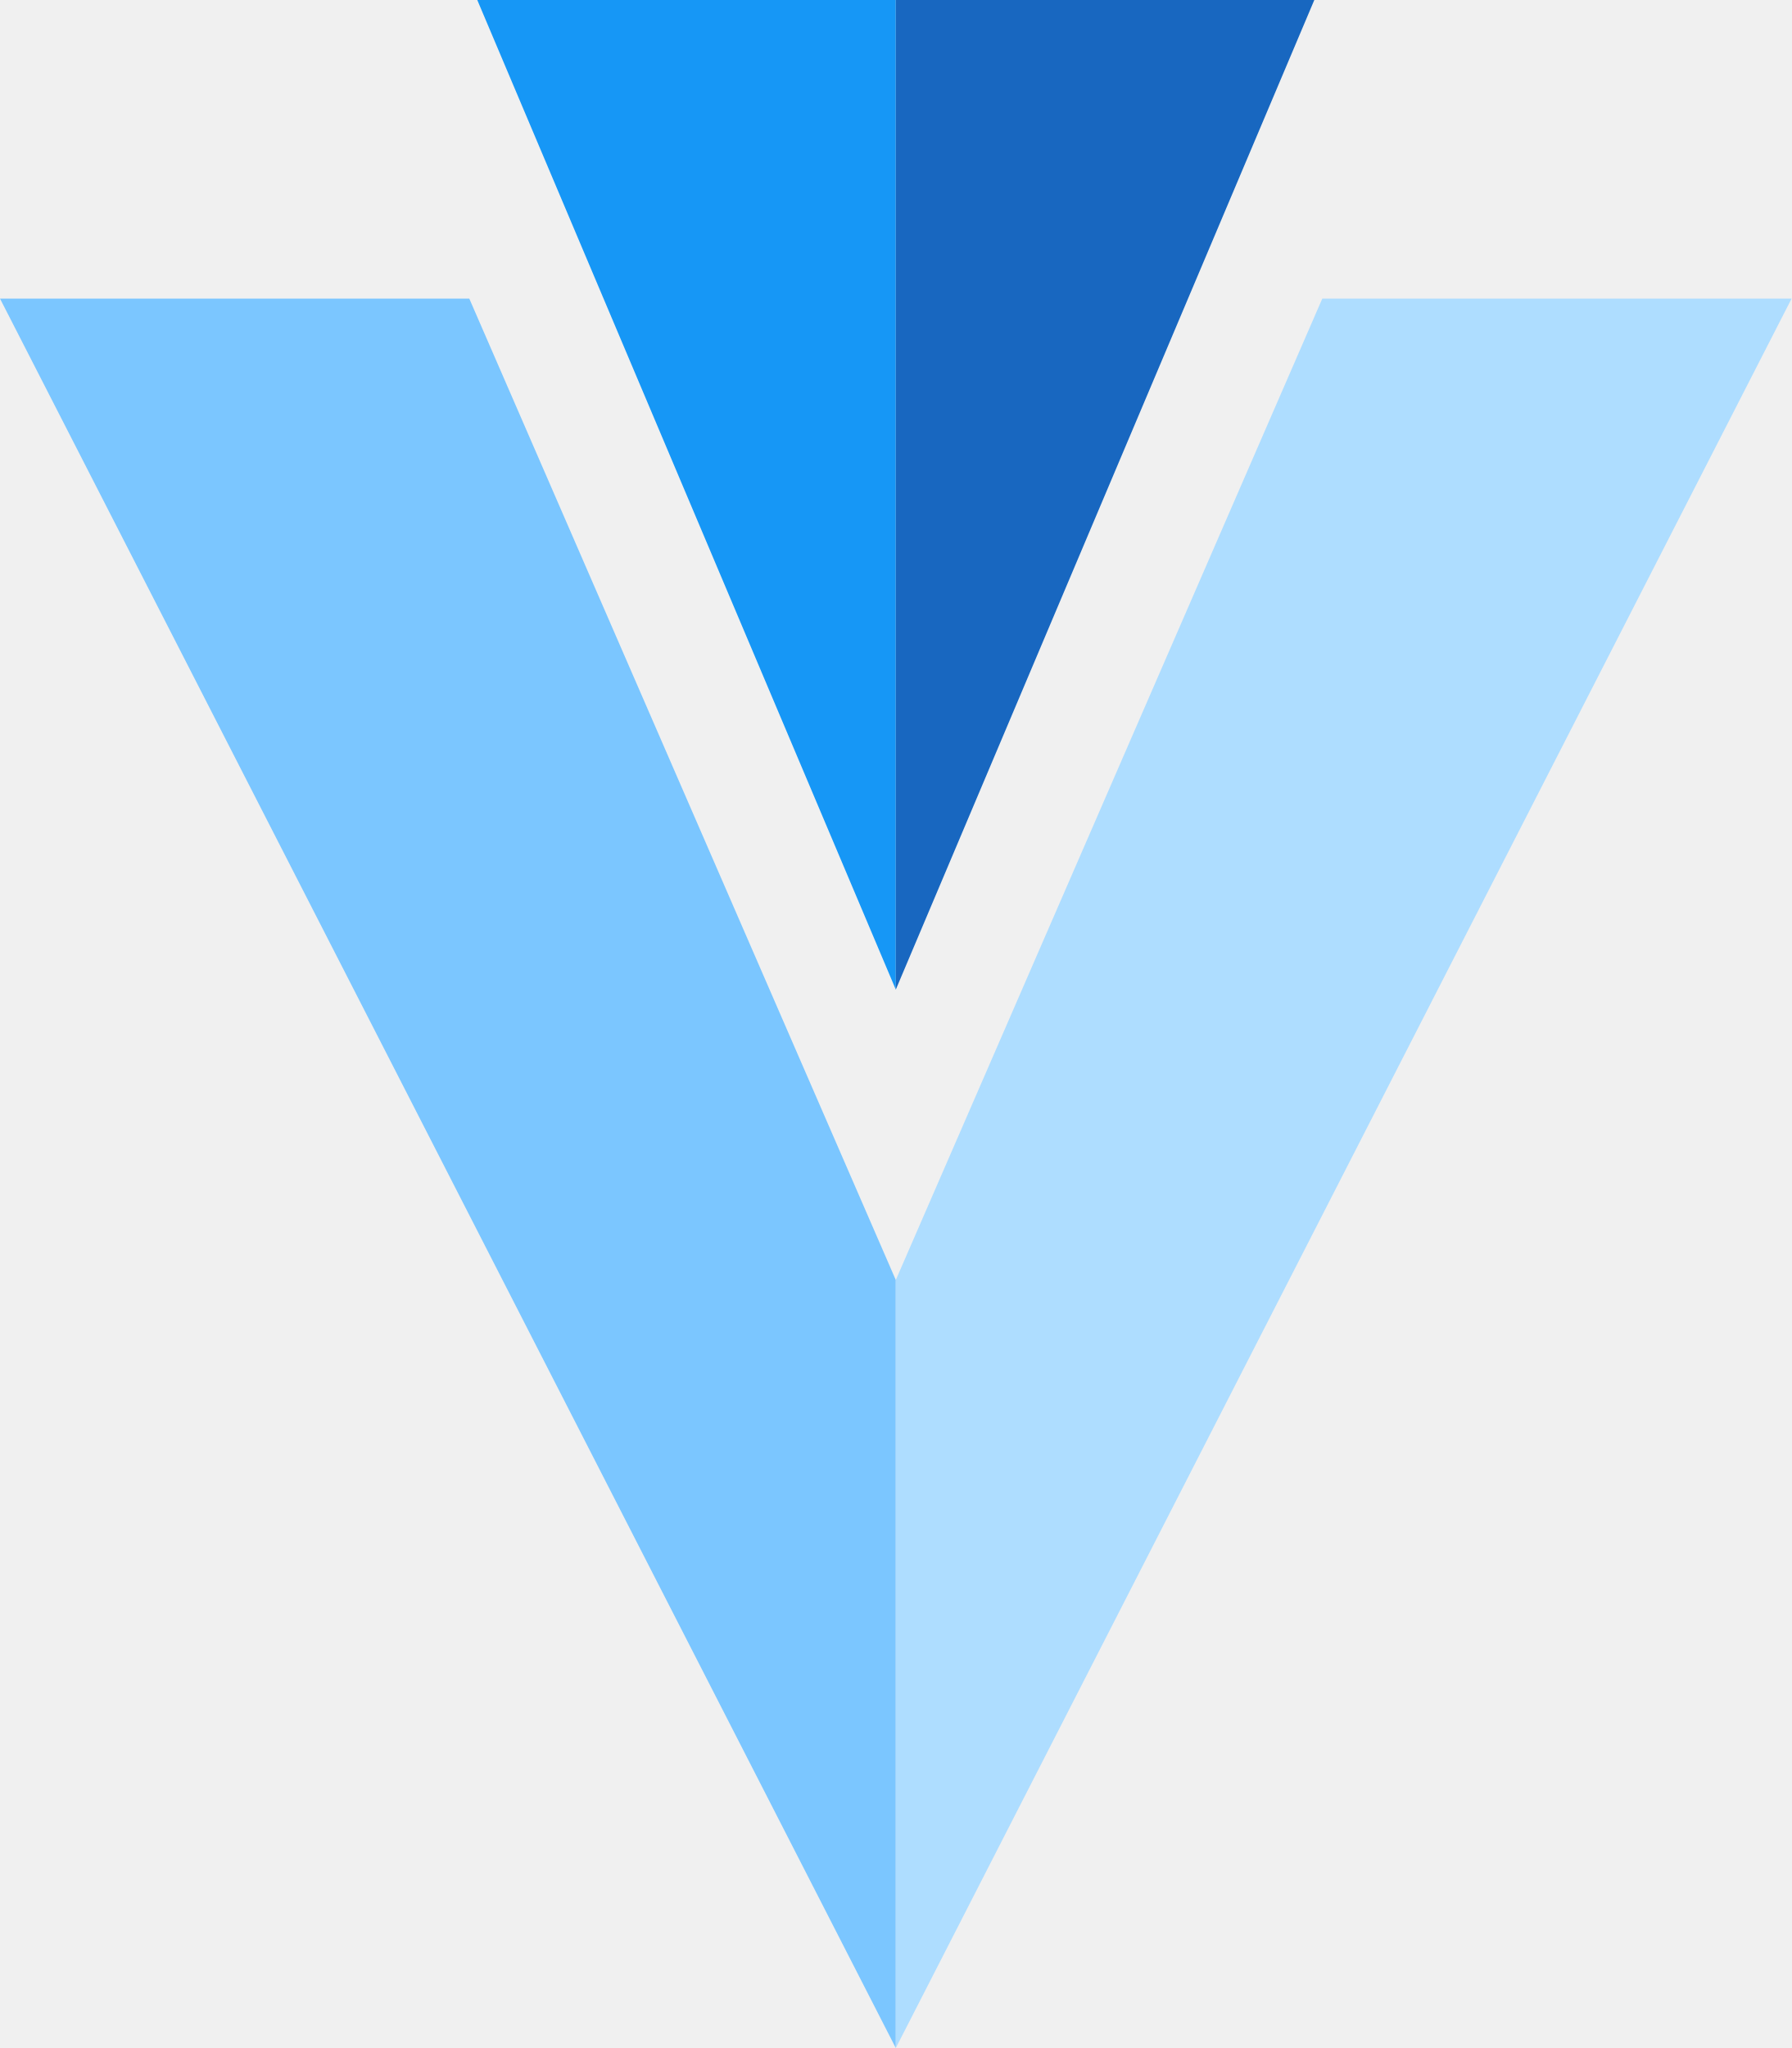
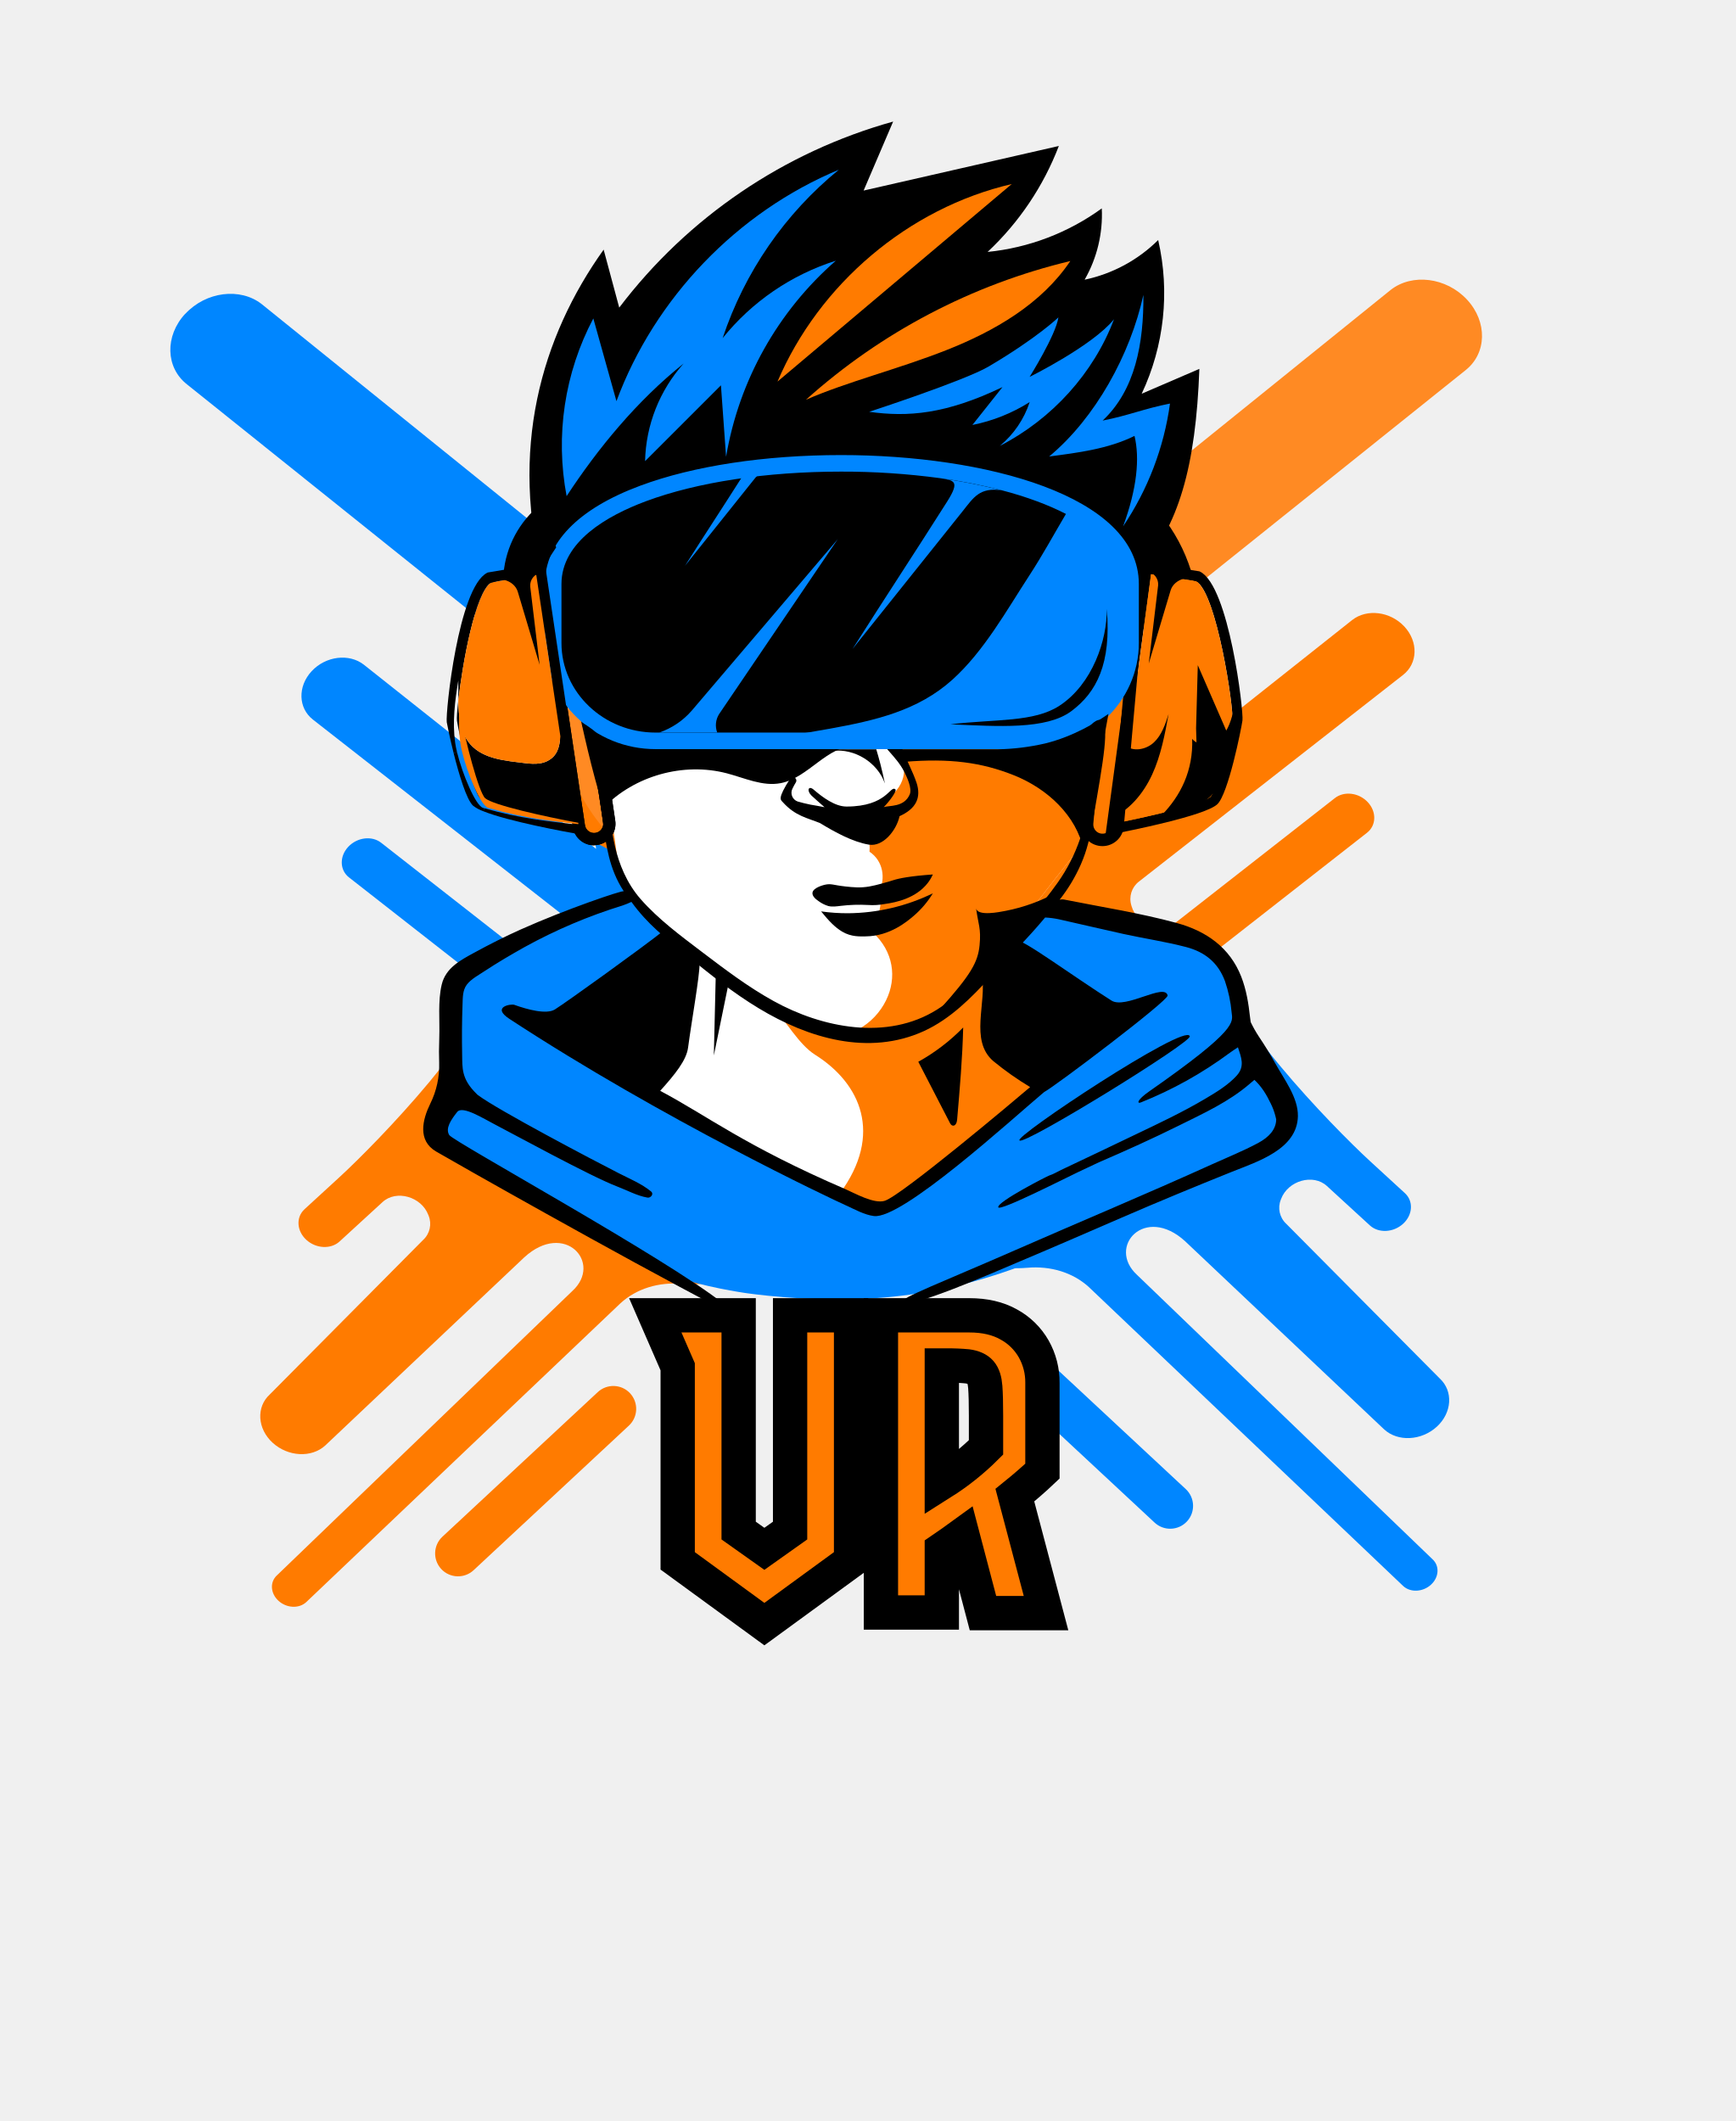
- <svg xmlns="http://www.w3.org/2000/svg" id="Layer_1" data-name="Layer 1" viewBox="0 0 87.5 100">
+ <svg xmlns="http://www.w3.org/2000/svg" id="Livello_1" data-name="Livello 1" viewBox="0 0 1012 1237">
  <defs>
-     <style>.cls-1{fill:#1697f6;}.cls-2{fill:#7bc6ff;}.cls-3{fill:#1867c0;}.cls-4{fill:#aeddff;}</style>
+     <style>
+             .cls-1,.cls-6{fill:#0086ff;}.cls-2,.cls-5{fill:#ff7b00;}.cls-3{fill:#ff8a23;}.cls-4{fill:#fff;}.cls-5,.cls-6{stroke:#000;stroke-miterlimit:10;}.cls-5{stroke-width:20px;}.cls-6{stroke-width:11px;}
+         </style>
  </defs>
-   <polyline class="cls-1" points="43.75 0 23.31 0 43.75 48.32" />
-   <polygon class="cls-2" points="43.75 62.5 43.75 100 0 14.58 22.92 14.58 43.75 62.5" />
-   <polyline class="cls-3" points="43.75 0 64.19 0 43.75 48.32" />
-   <polygon class="cls-4" points="64.58 14.58 87.5 14.58 43.75 100 43.75 62.5 64.58 14.58" />
+   <path class="cls-1" d="M624.74,515c.25,3.46,87.31,42.3,87.36,45.77.44,29.82,67,98.37,88.83,118.41l20.4,18.73c5,4.64,4.57,12.6-1.08,17.79s-14.32,5.62-19.37,1l-25.08-23c-8-7.36-22.69-3.19-26.73,7.56l-.13.36a12.69,12.69,0,0,0,3.13,14.11l89.5,90.19c8,7.35,7.24,20-1.7,28.17s-22.68,8.91-30.68,1.56l-116-109.67c-23.55-21.62-45.95,3.19-28.12,19.56L837.39,911.39c4.21,3.87,3.81,10.5-.9,14.82s-11.94,4.69-16.15.83L637,752.66c-9.2-8.44-22.3-12.53-36.1-11.26l-.18,0c-24.55,2.19-45.41-11.67-61.18-27.23S510.3,680.41,489.9,670c-14.38-72.52,7.16-150.88,62.29-201.42,29.8-27.31,97.61-55.36,110.9-21,17.83,46.09-40.92,31.22-38.35,67.33Z" transform="translate(-2 -2)" />
+   <path class="cls-1" d="M336.08,666.9c-.9-4.32-.79-5-1.33-10.34-3-29.7-18.19-56-41.68-74.35l-87.55-68.5c-5.44-4.25-5.65-12.22-.46-17.8s13.79-6.65,19.22-2.4l92.58,72.43c8.64,6.75,22.9,1.52,26-9.49,0-.12.07-.24.11-.36a12.81,12.81,0,0,0-4.35-13.84L184.47,421.66c-8.61-6.74-8.94-19.36-.74-28.2s21.84-10.53,30.45-3.8L349.62,497.08c-.25-4.66-12-76-7.5-72.43L393,459.77c9.9,7.75,23.31,10.87,37,8.6l.18,0c24.28-4,46.28,8.32,63.34,22.68s32.09,31.54,53.33,40.38c35.9,92.17,8,179.64-44.66,205.33-41.37,20.2-92.58-.41-98.13-2.73C395.61,730.5,345,709.35,336.08,666.9Z" transform="translate(-2 -2)" />
+   <path class="cls-1" d="M110.09,185c12-12.94,31.95-15.47,44.5-5.66L437.73,407.86c6,4.73,14.78,5.74,22.74,2.5l.56-.23c16.6-6.69,21.57-26.8,9-36.65L430.67,342.7c-7.92-6.2-8.2-17.86-.61-26s20.18-9.78,28.11-3.58l32,25.05c36.56,28.6,62.82,32,88.42,33.51,37.93,2.27,65.68,37.55,58.09,74.78l-.15.71a102.69,102.69,0,0,1-16.37,37.67c-3.57,5.13-7.48,9.69-11.23,14.28-54.42-1.52-64.15,34-94.27,65.59-15.34-11.56-72.76-57.12-88-68.75q-21.17-16.14-42.53-32.13c2.34-8.81-1.21-20-14.88-30.73L111.05,226.17c-12.55-9.82-13-28.27-1-41.22Z" transform="translate(-2 -2)" />
+   <path class="cls-2" d="M376.14,524.37c-.25,3.46-87.32,42.3-87.37,45.77-.43,29.83-67,98.38-88.82,118.41l-20.41,18.73c-5,4.64-4.57,12.6,1.08,17.79s14.33,5.62,19.38,1l25.08-23c8-7.37,22.69-3.2,26.72,7.56,0,.11.09.24.14.35a12.68,12.68,0,0,1-3.13,14.11l-89.51,90.2c-8,7.34-7.23,20,1.71,28.16s22.68,8.91,30.68,1.56l116-109.67c23.55-21.62,45.95,3.2,28.11,19.56L163.49,920.78c-4.21,3.87-3.81,10.51.9,14.82s11.93,4.69,16.14.83L363.85,762.06c9.2-8.45,22.3-12.54,36.1-11.27l.19,0c24.54,2.19,45.41-11.67,61.17-27.23S490.57,689.8,511,679.44c14.38-72.53-7.16-150.89-62.3-201.43-29.79-27.31-97.6-55.36-110.9-21-17.82,46.09,40.93,31.22,38.36,67.33Z" transform="translate(-2 -2)" />
+   <path class="cls-2" d="M668.63,640.85q.81-5.15,1.33-10.34c3-29.69,18.19-56,41.68-74.35l87.55-68.49c5.44-4.25,5.65-12.23.46-17.81s-13.78-6.65-19.22-2.39l-92.58,72.42c-8.64,6.76-22.89,1.53-26-9.48,0-.13-.07-.25-.1-.37a12.78,12.78,0,0,1,4.34-13.83l154.14-120.6c8.61-6.73,8.94-19.36.74-28.19s-21.84-10.54-30.45-3.8L655.09,471c.25-4.67,12-76,7.5-72.44l-50.86,35.13c-9.9,7.75-23.31,10.87-37,8.59l-.19,0c-24.28-4-46.28,8.32-63.34,22.67s-32.09,31.55-53.33,40.39C437.31,576.6,452,656.29,502.58,710.69c27.34,29.39,76.19,34.5,109.13,17.46s51.23-51.49,56.92-87.3Z" transform="translate(-2 -2)" />
+   <path class="cls-3" d="M857.49,176.73c-12-12.94-31.94-15.48-44.49-5.66L529.85,399.64c-6,4.73-14.77,5.74-22.74,2.5l-.55-.23c-16.61-6.69-21.58-26.8-9-36.65l39.34-30.78c7.93-6.2,8.2-17.86.61-26s-20.18-9.78-28.1-3.58l-32,25c-36.56,28.61-62.82,32-88.42,33.52-37.92,2.27-65.68,37.55-58.09,74.78l.15.71a102.71,102.71,0,0,0,16.38,37.67c3.56,5.13,7.47,9.69,11.22,14.28,54.42-1.52,64.15,34,94.27,65.59,15.34-11.56,72.77-57.12,88-68.75q21.18-16.14,42.53-32.13c-2.33-8.81,1.22-20.05,14.88-30.73L856.53,218c12.55-9.82,13-28.27,1-41.22Z" transform="translate(-2 -2)" />
+   <path class="cls-4" d="M356.19,470c6.85,19.65,2.3,43.44,17.36,59.55A363.65,363.65,0,0,0,420,570.76c28.15,21.11,66.12,39.44,102.38,33.66,35.5-5.65,58.85-43.63,79.14-69.62,10-12.85,20.08-25.83,30.37-38.65V331.22H350.47V461.54a19,19,0,0,1,5.72,8.48Z" transform="translate(-2 -2)" />
+   <path class="cls-2" d="M520.54,331.22c0,.22,0,.43,0,.65-.83,30.21-4.56,60.06-8.35,90-.17,1.31-.41,2.59-.67,3.84A21,21,0,0,1,522,434.28c8.17,8.22,10.65,21.26,1.13,30.4a30.44,30.44,0,0,1-8.81,5.93,20.46,20.46,0,0,1-4.89,4,29.43,29.43,0,0,1-4.1,2A23.6,23.6,0,0,1,501.4,478a25.42,25.42,0,0,1,3.58,4.39,26,26,0,0,1,4.07,16.34c8,5.38,9.48,15.4,5.63,23.46a19.65,19.65,0,0,1-6.81,21.24,35.78,35.78,0,0,1,7.14,6.69c9.65,12,9.48,27.6.87,40.13A38.61,38.61,0,0,1,497,604.8a92,92,0,0,0,25.4-.38c35.5-5.65,58.85-43.63,79.14-69.62,10-12.85,20.08-25.83,30.37-38.65V331.22Z" transform="translate(-2 -2)" />
+   <path class="cls-1" d="M748.63,635.88c-4.76-5.29-10.74-9.51-14.8-15.36-8.33-12-7-28.16-12.48-41.69-9.45-23.32-36.14-33.69-60.12-41.34-11.34-3.61-22.85-7.22-34.74-7.6s-24.4,2.86-32.84,11.24l-1.4.2c-2.24,23.64-6.62,49.95,11.32,67.84,11.78,11.74,11.59,24.32-2.06,32.88-15.6,9.78-76.26,63.79-89.17,65.23-11.82,1.31-66.33-30.58-81.27-39C410.94,657,378.15,644,381.75,616c1.4-10.81,6.81-20.58,11.15-30.48,4.05-9.24,8.52-18.09,15-25.83a93.42,93.42,0,0,1-8.78-8.34c-1.22-1.34-2.53-2.69-3.8-4.06-7.5-3.23-21.93-16.09-23.87-22.81-1.63-.46-6.9.33-8.53-.14-14.62,13.37-35.17,17.39-53.92,23.78s-38.45,18-42.88,37.32c-3.52,15.36,3.72,31.66.27,47-2,8.88-7.5,17.53-5.49,26.4,2.39,10.51,13.39,16.06,18.18,18.61C338.88,709.36,352.54,737.6,415,752c9.35,2.16,17,3.38,21,4,0,0,37.42,5.88,78,3,102.18-7.25,170.23-68.38,224.66-89.94,3.64-1.44,13.58-5.55,16.2-13.76C757,648.52,753.39,641.18,748.63,635.88Z" transform="translate(-2 -2)" />
+   <path class="cls-4" d="M491.69,698.14c25.56-34.68,12.12-64.35-14.37-81-9.52-6-17.11-19.93-24.62-27.68-12.78-7-27.87-16.88-50-31.52A91.34,91.34,0,0,1,376.14,636a552.55,552.55,0,0,0,115.55,62.19Z" transform="translate(-2 -2)" />
+   <path d="M546,523a54.61,54.61,0,0,1-11,13c-3.8,3.27-14,12-28.2,12.11-2.9,0-8.28.48-13.73-2.8-4.1-2.46-7.49-5.92-12.24-11.77a109.7,109.7,0,0,0,15.75,1.08A115.25,115.25,0,0,0,546,523Z" transform="translate(-2 -2)" />
+   <path d="M549.81,590.91c18.58-20.6,22.47-27.83,23.44-37.67s-.82-12.22-2-21.34c1.16,4.53,13.38,2.07,17.18,1.33a101.49,101.49,0,0,0,31.4-11.72c-6.93,7.93-24.28,29.83-31.21,37.75l-38.83,31.65Z" transform="translate(-2 -2)" />
+   <path d="M319.31,341.59c-20.74-77.11-1.67-143.08,34.71-194l9.09,33.81A302.56,302.56,0,0,1,522.84,72.9l-17.22,40.24,113.85-26a166.29,166.29,0,0,1-41.54,61.79,136.48,136.48,0,0,0,66.58-25.39,76.24,76.24,0,0,1-10,41.59A86.14,86.14,0,0,0,677.4,142a137.84,137.84,0,0,1-9.62,89.63l33.64-14.49c-2.09,57.22-12.08,91.76-35.34,118-1.1,1.25-1.47,3.12-2.89,4-2.37,1.43-5.6.1-7.28-2.1s-2.26-5-3-7.69c-9.07-33.12-107.54-54.78-133.56-54.84-36-.09-72.29-3.05-107.62,3.65s-67,40.41-92.43,63.51Z" transform="translate(-2 -2)" />
+   <path d="M326.18,327.93a5.37,5.37,0,0,0-5.31,6.15l22.26,149.17a5.35,5.35,0,0,0,10.59-1.58L331.46,332.5a5.33,5.33,0,0,0-5.28-4.57ZM348.4,495a12.48,12.48,0,0,1-12.33-10.65L313.81,335.13a12.52,12.52,0,0,1,10.52-14.2,12.5,12.5,0,0,1,14.19,10.51l22.26,149.18a12.49,12.49,0,0,1-10.51,14.19,11.86,11.86,0,0,1-1.87.14Z" transform="translate(-2 -2)" />
+   <path d="M343.13,483.25a5.35,5.35,0,1,0,10.59-1.58L331.46,332.5a5.35,5.35,0,1,0-10.59,1.58l22.26,149.17ZM348.4,495a12.48,12.48,0,0,1-12.33-10.65L313.81,335.13a12.5,12.5,0,0,1,24.72-3.69l22.25,149.18a12.48,12.48,0,0,1-10.51,14.19,11.86,11.86,0,0,1-1.87.14Z" transform="translate(-2 -2)" />
+   <path d="M720.66,421.41c.79-6-8.92-73.15-21.09-80.44l-26.31-4.09-19.61,145c20.19-4,49.78-11,54.18-15.1,3.75-3.47,11.49-35.5,12.83-45.34Zm-18.81-86c16.9,8.41,25.43,81.37,24.7,86.75-.66,4.88-8.3,43-14.69,48.91-7.33,6.79-52.23,15.67-61.15,17.38l-4.07.78,21.54-159.2,33.27,5.18.4.2Z" transform="translate(-2 -2)" />
+   <path class="cls-2" d="M699.57,341c12.17,7.29,21.88,74.48,21.09,80.44-1.34,9.84-9.08,41.87-12.83,45.34-4.4,4.07-34,11.07-54.18,15.1l19.61-145L699.57,341Z" transform="translate(-2 -2)" />
+   <path d="M658.39,327.41a5.35,5.35,0,0,0-5.32,4.87L639.57,482.5a5.36,5.36,0,0,0,10.67,1l13.49-150.22a5.35,5.35,0,0,0-4.86-5.81l-.48,0ZM644.93,495.47a10.87,10.87,0,0,1-1.14-.05,12.48,12.48,0,0,1-11.32-13.55L646,331.65a12.49,12.49,0,1,1,24.88,2.23L657.35,484.1a12.48,12.48,0,0,1-12.42,11.37Z" transform="translate(-2 -2)" />
+   <path d="M546,512a24.73,24.73,0,0,1-3,5c-6.82,8.78-18.16,11.28-25,12.22a38.49,38.49,0,0,1-9.83.58,91.24,91.24,0,0,0-15.85.51c-2.41.29-4.89.68-7.25.11a18.47,18.47,0,0,1-5.74-2.89c-1.93-1.28-3.69-3-3.54-4.77.26-3.12,6.77-4.66,7.21-4.76,3.77-.85,4.95.24,12,1,4.5.49,8.76.92,14,0,2.21-.39,4.65-1,6.63-1.54,3.89-1,6.69-1.93,7.29-2.12C526.39,514.23,532.86,512.93,546,512Z" transform="translate(-2 -2)" />
+   <path d="M558.23,430.05a1,1,0,0,0,0,2.06,1,1,0,0,0,0-2.06Z" transform="translate(-2 -2)" />
+   <path d="M566.59,434.23a1,1,0,0,0,0,2.06,1,1,0,0,0,0-2.06Z" transform="translate(-2 -2)" />
+   <path d="M551.16,432a1,1,0,0,0,0,2.06,1,1,0,0,0,0-2.06Z" transform="translate(-2 -2)" />
+   <path d="M536.41,458.3c-1.9-5.69-5.37-12.29-7.6-17.85-1.93-4.82-4-11.48-9.2-12.3a2.9,2.9,0,0,0-3.5,3c-.2,4.31,1.9,6.23,4.56,9.26,3.23,3.68,6.33,7.17,8.63,11.68,1.57,3.08,4.72,9.71,3.21,13.23-3.29,7.68-11.91,6.26-15.17,7.44,3-3,7.87-9.46,6.84-10.37-3.1-2.73-4.69,10-28.54,10-6.75,0-14-5.45-19.11-9.83-3.13-2.68-4.25.58-1.27,3.46,1.75,1.68,5.48,4.9,7.58,6.75-2.74-.58-5.53-1-8.25-1.5-2.52-.5-5-1.12-7.46-1.83a5.4,5.4,0,0,1-3-7.52c.56-1.17,1.19-2.32,1.88-3.47a2,2,0,1,0-3.35-2.17c-7.37,11.61-5.5,12.06-4.15,13.57,7.37,8.19,14.42,9.17,21.74,12.21l.08.05c8.44,5.13,18.8,10.88,28.37,12.5,8.25,1.39,16-8.25,17.84-16.43a.88.88,0,0,0,0-.16c9.55-4.29,12.91-10.67,9.89-19.71Z" transform="translate(-2 -2)" />
+   <path d="M353.87,473.15C372,454.39,400.57,446.4,425.82,453c10.44,2.73,20.93,7.8,31.52,5.73,16.19-3.17,27.14-22.12,43.62-21.59a622.57,622.57,0,0,1-106.78-3.76c-21-2.56-44.23-7.57-56.38-24.94,4.5,20.86,9,41.72,16.07,64.69Z" transform="translate(-2 -2)" />
+   <path d="M661.29,342.59V377c0,31.52-26.73,57.08-59.71,57.08H384.32c-33,0-59.72-25.56-59.72-57.08V342.59c0-60,137-81.53,236.18-64.95,8.21,1.37,16.15,3,23.74,4.9,44.53,11.09,76.77,31.12,76.77,60Z" transform="translate(-2 -2)" />
+   <path class="cls-1" d="M626,297.56c-.81,1.44-1.62,2.87-2.49,4.35-7,11.85-13.61,24-21.12,35.52-13.46,20.64-26.5,44.27-44.95,60.93-20.15,18.2-45.22,23.84-71.27,28.58-13.9,2.52-27.84,4.82-41.79,7.1H601.57c33,0,59.73-25.56,59.73-57.09V342.59c0-18.76-13.61-33.76-35.3-45Z" transform="translate(-2 -2)" />
+   <path class="cls-1" d="M370,430l11.58,1.8A41.7,41.7,0,0,1,370,430Z" transform="translate(-2 -2)" />
+   <path class="cls-1" d="M656.47,377c0,28.81-24.62,52.25-54.89,52.25H384.32c-30.27,0-54.9-23.44-54.9-52.25V342.59c0-24.73,26.81-39.91,49.3-48.28,29.89-11.12,70.29-17.26,113.78-17.26a424.61,424.61,0,0,1,57.7,3.82h0a307.59,307.59,0,0,1,36,7.07,213.51,213.51,0,0,1,20.55,6.43c22.64,8.39,49.63,23.57,49.63,48.21V377ZM492.5,267.4c-44.6,0-86.2,6.35-117.14,17.87-36.37,13.54-55.59,33.36-55.59,57.32V377c0,34.12,29,61.9,64.55,61.9H601.58c35.58,0,64.54-27.78,64.54-61.9V342.59c0-51.65-90-75.19-173.62-75.19Z" transform="translate(-2 -2)" />
+   <path class="cls-1" d="M421.36,418.45a12.15,12.15,0,0,0-1.12,10.76H386.51a44,44,0,0,0,18.89-12.76l85.15-100-69.19,102Z" transform="translate(-2 -2)" />
+   <path class="cls-1" d="M586.29,288c-13-2-16.53,4.15-22.93,12.16l-64.19,80.31c19.68-31,35.49-54.91,55.16-85.93,7.83-12.34,3.81-12.29-4.08-13.61a307.59,307.59,0,0,1,36,7.07Z" transform="translate(-2 -2)" />
+   <path d="M527,439a24.85,24.85,0,0,1,2,5c.22.81.39,1.58.52,2.31,26-2.15,44.76.21,63.93,7.91s36.31,23.35,40.49,43.59q7.23-39.74,14.47-79.47c-6.65,4.63-20.21,13.16-37,17.27A134.18,134.18,0,0,1,584,439H527Z" transform="translate(-2 -2)" />
+   <path d="M657.91,436.44c4.54,4.32,12.43,2.84,17-1.46s6.65-10.55,8.57-16.53c-2.22,12-4.48,24.2-9.61,35.31S660.38,475,649.06,479.6a435.24,435.24,0,0,1,8.85-43.16Z" transform="translate(-2 -2)" />
+   <path d="M697.22,432.92c4,4.84,12.27,3.64,16.76-.77s6.18-10.85,7.68-17a137.71,137.71,0,0,1-6.34,37.67,38.23,38.23,0,0,1-4.56,10.23c-6.69,9.72-19.61,12.41-31.26,14.33,11-11.28,18.41-26.06,17.72-44.5Z" transform="translate(-2 -2)" />
+   <path d="M342.51,483.13l.9,6.06-4.06-.72c-7.55-1.33-40.78-7.42-55.44-13.32l.5-1.78c21.09,6.09,38,7.65,51.81,9.28,1.78.21,3.5.43,5.18.65l1.11-.17Z" transform="translate(-2 -2)" />
+   <path d="M319.71,330.31l22.8,152.82-1.11.17-8.06-50.61-3.89-10.35c-.19,2.59-.39,5.18-.56,7.76q0,.7-.09,1.38l-14.08-94.29-26.24,4.44c-9.39,5.78-16.79,47.67-19.21,68.89,0-4,.05-7.88,0-11.58v-.09c-2,12-3.52,24.25-1.84,36.29.23,1.65.61,3.53,1.1,5.54l-2,.51c-2.14-8.54-3.67-16-4-18-.8-5.38,6.72-78.44,23.5-87.09l.42-.21,33.19-5.62Z" transform="translate(-2 -2)" />
+   <path d="M333.34,432.69l8.06,50.61c-1.68-.22-3.4-.44-5.18-.65l.09-.77-7.51-50.4q0-.68.09-1.38c.17-2.58.37-5.17.56-7.76l3.89,10.35Z" transform="translate(-2 -2)" />
+   <path d="M328.8,431.48l7.51,50.4c-20.25-3.76-49.92-10.36-54.38-14.37-3.81-3.43-12-35.33-13.45-45.16-.2-1.33.09-5.72.79-11.83.11,7.78.8,15.63,4.33,21.83,6.24,10.95,19,12.86,30.35,14.2,5.59.66,11.81,1.93,17.08-.62,6.12-3,7.26-8.38,7.77-14.45Z" transform="translate(-2 -2)" />
+   <path class="cls-2" d="M339.31,481.88l-.09.77c-13.81-1.63-30.72-3.19-51.81-9.28l-.75-.22c-4.26-1.25-12-19.69-15.14-32.47-.49-2-.87-3.89-1.1-5.54-1.68-12-.18-24.3,1.84-36.29v.09c.05,3.7,0,7.62,0,11.58-.7,6.11-1,10.5-.79,11.83,1.47,9.83,9.64,41.73,13.45,45.16,4.46,4,34.13,10.61,54.38,14.37Z" transform="translate(-2 -2)" />
+   <path class="cls-2" d="M314.72,337.19l14.08,94.29c-.51,6.07-1.65,11.48-7.77,14.45-5.27,2.55-11.49,1.28-17.08.62-11.37-1.34-24.11-3.25-30.35-14.2-3.53-6.2-4.22-14.05-4.33-21.83,2.42-21.22,9.82-63.11,19.21-68.89l26.24-4.44Z" transform="translate(-2 -2)" />
+   <path d="M284.41,473.37l-.5,1.78a21.7,21.7,0,0,1-6-3.22c-3.84-3.46-8.27-18.26-11.39-30.74l2-.51c3.11,12.78,10.88,31.22,15.14,32.47l.75.22Z" transform="translate(-2 -2)" />
+   <path d="M745.74,622.24c-3-5.4-6.22-10.63-9.66-15.75a71.93,71.93,0,0,1-4.73-8.39c-.14-1-.29-1.94-.38-2.83-.88-8.06-2.17-16.09-5.14-23.68-6.62-16.93-20.36-26.59-37.59-31.28-21.45-5.84-43.68-9.28-65.47-13.64a6.13,6.13,0,0,0-2.84.06,95.06,95.06,0,0,0,12.33-20.49c3.85-8.8,5.33-15.91,7.23-26.64,6-34.26,9.81-55.64,4.51-57.6-1.88-.69-4.2,1.31-5,2-8.11,7-.06,20.78-2.46,45.34a98.1,98.1,0,0,1-4.74,22,99.89,99.89,0,0,1-12.89,25.27c-10,14.25-22.28,26.92-34,39.67-11.23,12.17-22.28,25.61-36.44,34.51-29.06,18.28-66.95,10.77-95.4-5-14.78-8.16-28.25-18.39-41.67-28.57-12.51-9.5-25.38-19-35.79-30.83-16.66-19-17.2-45.22-17.84-51.78-1.29-13.21-1.65-40.44-9.72-46.7-.95-.74-6-4.64-6.63-4-.14.15,0,.51,0,.6,6.52,19.59,9.6,37.6,11.93,55.09,2.07,15.42,3.82,29.17,12.39,42.18-1-.59-33.75,10.51-60.13,22.33-9.22,4.12-18.15,8.65-27,13.48-8.08,4.4-16.66,8.87-19,18.56s-1.09,20.92-1.44,30.91c-.22,6.13-.2,10.94-.06,14.7a50.44,50.44,0,0,1-5.23,24c-4.45,9.09-7.56,21.35,3.39,27.79,9.18,5.4,106.74,60.75,166.05,91.65a1.65,1.65,0,0,0,1.66-2.84C389.41,735.2,266.36,667.77,264,664c-2.47-3.92,1.08-9,4.64-13.52,3.14-3.88,15.44,4,21.8,7.24,10.23,5.27,55.95,30.37,71.61,36.32,5.71,2.17,11.48,5.38,17.53,6.42,1.87.32,3.91-2.07,2.09-3.58-5.39-4.46-12.63-7.47-18.86-10.65-15-7.65-70.4-36.8-82-45.49l-.64-.51c-.08-.09-.15-.19-.24-.28-9-8.74-8.27-15.2-8.43-23-.2-9.7-.12-19.44.23-29.13.15-4,0-8.28,2.52-11.59s7.06-5.64,10.55-8c7.47-4.91,15.25-9.48,23.06-13.85a303.65,303.65,0,0,1,57.3-24.32,49.47,49.47,0,0,0,5.06-2.06c9.44,13.07,19.53,20.75,31.94,30.87C415.71,570,429.46,581,444.49,590.07c28.81,17.42,64.07,28,96.34,13.26,15.39-7.06,27.69-19.47,38.94-31.79,11.86-13,20.4-20.94,31.71-34.44a51,51,0,0,1,8.12,1.07c12.57,2.8,25.1,5.8,37.69,8.56,12.06,2.64,24.37,4.46,36.32,7.58,11,2.88,18.71,9.05,22.74,19.9a77.63,77.63,0,0,1,3.88,18.26c.65,5.72,3.89,9.79-48,46-7.52,5.25-7.16,7.38-4.94,6.49a230.08,230.08,0,0,0,51.84-28.92c1.42-1.06,3.11-2.12,4.78-3.24,1.82,5.71,4.26,11-.7,16.5s-12,9.75-18.4,13.53c-12.92,7.66-26.58,14.12-40.13,20.59-14.61,7-29.2,14-43.86,20.9-2.29,1.07-4.45,2.47-6.86,3.22-1.21.37-30.59,15.39-29.82,18.56.64,2.61,38.69-16.78,46.9-20.68q5.91-2.8,11.84-5.57c15.72-6.78,31.34-13.83,46.72-21.46,14.26-7.08,29.11-13.83,41.23-24.34.82-.71,1.74-1.46,2.69-2.26,4.26,4,7,8.53,9.49,13.73a36.28,36.28,0,0,1,2.74,7.32c.18.75.31,1.4.48,2-.09,5.95-4.31,10.43-10.58,13.79-8.73,4.68-18.09,8.43-27.1,12.52-37.88,17.18-76.25,33.17-114.34,49.88-41,18-68.14,28.34-66.63,30.66,3.08,4.75,56.31-18.59,67.23-23.2,20.54-8.65,41-17.54,61.43-26.4,21.3-9.23,42.75-18.08,64.28-26.73,14.57-5.86,38-13,38.36-32.41C759.09,642.06,750.72,631.3,745.74,622.24Z" transform="translate(-2 -2)" />
+   <path d="M682.9,582.54c-1.69-7.48-24.55,8.23-32.75,3-22.15-14-53.21-36.94-55-34.72-8,9.67-12,11.26-20.56,19.83,3,16.06-7.37,38.13,6.67,50.21A179.19,179.19,0,0,0,602.73,636c-8.07,6.91-75.05,63.31-84.77,66.32-6.34,2-17.59-4.48-23.18-6.89-58.48-25.22-80.4-42.73-107.78-57.24,8.74-9.74,15.26-17.78,16.25-25.18,2.15-16.14,6.73-41.4,6.73-49.25-2.13-3.32-9.8-9-21.3-18.73-11.9,9.48-56.28,41.45-63.1,45.7-4.92,3.06-16.05.05-23.6-2.68-2-.73-13.58,1.19-2.92,8.17,89.62,58.71,187.62,104.91,196.46,108.88,5.08,2.28,10.46,5.37,16.06,6.11,16.35,2.15,80.3-56.31,97.92-71.12l1.46-1.23c5.78-2.91,72.58-53.4,71.94-56.27Z" transform="translate(-2 -2)" />
+   <path d="M563.69,601.24a113.09,113.09,0,0,1-26.18,20q9.16,17.75,18.34,35.49c.37.74.86,1.56,1.71,1.74,1.61.34,2.45-1.75,2.58-3.3,1.57-18.19,3.14-36.39,3.55-54Z" transform="translate(-2 -2)" />
+   <path d="M700.53,390l21.13,48.55-21.76,2q-.2-6.9-.4-13.8l1-36.76Z" transform="translate(-2 -2)" />
+   <path d="M596.57,667.12c-4.09-1.77,96.88-68.73,99.21-60.83,3.16,2.39-97.15,64.22-99.21,60.83Z" transform="translate(-2 -2)" />
+   <path d="M419.44,569q-.58,24.27-1.16,48.56,4.46-21.75,8.9-43.51c-1.82-.72-3.64-1.44-7.74-5.05Z" transform="translate(-2 -2)" />
+   <path class="cls-1" d="M668.78,174c-7.66,34.81-27.91,71.71-54.95,94.23,16.89-2.21,34.41-4.41,49.77-12,3.12,13,1.47,30.76-6.67,52.77a169.43,169.43,0,0,0,27.36-71.64c-15.21,3-24.07,6.95-39.28,9.93,19-17.83,24-45,23.77-73.33Z" transform="translate(-2 -2)" />
+   <path class="cls-2" d="M455.39,224.58C479.61,167.69,531.8,123.33,592,109.34c-44.94,37.9-89.88,75.79-136.64,115.24Z" transform="translate(-2 -2)" />
+   <path class="cls-2" d="M472,235.14a354.27,354.27,0,0,1,154.16-80.9c-16.79,25.07-44.31,40.94-72.38,52S496.14,224.6,472,235.14Z" transform="translate(-2 -2)" />
+   <path class="cls-1" d="M619.21,187.1c-1.45,10.24-16.78,34.71-16.78,34.71s36.69-18.14,49.22-33.62c-11.83,31.3-36,58.14-66.59,73.87a55.72,55.72,0,0,0,17.41-25.56,98.87,98.87,0,0,1-33.41,13.35l17.54-22.09c-33.16,15.9-55.24,17.54-77.72,14.41,0,0,55.72-18.2,69.6-26.38,28.3-16.66,40.73-28.69,40.73-28.69Z" transform="translate(-2 -2)" />
+   <path d="M286,342.6c5.24-5.25,15.82-2.59,17.95,4.52l12.73,42.61q-2.73-22.8-5.47-45.6a7.57,7.57,0,0,1,6.15-8.08l-9.11.14L286,342.6Z" transform="translate(-2 -2)" />
+   <path d="M702.58,341.84c-5.23-5.26-15.81-2.59-17.94,4.51L671.9,389q2.75-22.8,5.47-45.61a7.56,7.56,0,0,0-6.15-8.07l9.12.14,22.24,6.41Z" transform="translate(-2 -2)" />
+   <path d="M556.24,424.42c26.46-3.13,48.7-1.08,63.62-10.85,19.28-12.62,27.87-38.6,27.55-56.44,2.79,32-6,48.69-20.64,59.61s-42.65,8.9-70.53,7.68Z" transform="translate(-2 -2)" />
+   <path d="M487.52,439.93c12.86-1.56,26.24,6.78,30.51,19q-1.1-5.34-2.56-11.11c-.79-3.05-1.62-6-2.47-8.82H491Z" transform="translate(-2 -2)" />
+   <path d="M295.65,336.43a58.2,58.2,0,0,1,21.6-40.25l9.09,25.06-9.2,13.93a213.94,213.94,0,0,0-21.49,1.26Z" transform="translate(-2 -2)" />
+   <path d="M666.22,332.49l30.32,2.35a99.15,99.15,0,0,0-17.45-32.61,35.32,35.32,0,0,1-16.66,15c1.92,4.32,3.83,8.63,3.79,15.25Z" transform="translate(-2 -2)" />
+   <path class="cls-1" d="M332.43,291.38A158.58,158.58,0,0,1,348,187.72q6.75,24.12,13.49,48.24c22.33-60.18,70.47-110.3,129.72-135a213.67,213.67,0,0,0-67.79,98.23,138.23,138.23,0,0,1,66-45.14,194.78,194.78,0,0,0-64,114.37q-1.51-20.85-3-41.7l-44.24,44.23A88.37,88.37,0,0,1,400.67,214c-27.29,21.83-49.94,49.44-68.24,77.34Z" transform="translate(-2 -2)" />
+   <path class="cls-1" d="M493.83,861.59a11.53,11.53,0,1,1,11.53,11.52,11.53,11.53,0,0,1-11.53-11.52Z" transform="translate(-2 -2)" />
+   <path class="cls-1" d="M530.62,790.79c0-4.68,3.44-8.48,7.68-8.48s7.67,3.8,7.67,8.48-3.44,8.5-7.67,8.5-7.68-3.8-7.68-8.5Z" transform="translate(-2 -2)" />
+   <path class="cls-2" d="M369.44,814.58a13.34,13.34,0,0,0-18.86-.67L260,898.23a13.34,13.34,0,1,0,18.19,19.53l90.55-84.32a13.34,13.34,0,0,0,.68-18.86Z" transform="translate(-2 -2)" />
+   <path class="cls-1" d="M453.69,276.55c-7.79-1.18-9.92,2.49-13.76,7.29L401.44,332c11.8-18.61,21.28-32.93,33.08-51.52,4.69-7.41,2.28-7.38-2.45-8.17a185.23,185.23,0,0,1,21.62,4.24Z" transform="translate(-2 -2)" />
+   <path class="cls-1" d="M584.08,786.82a13.35,13.35,0,0,1,18.86-.67l90.56,84.33A13.34,13.34,0,0,1,675.31,890l-90.56-84.33a13.35,13.35,0,0,1-.67-18.86Z" transform="translate(-2 -2)" />
+   <path class="cls-5" d="M462.75,769.11h35.56V912.32l-50.56,36.89L397.2,912.32V799.11l-13.07-30h48.62V894.66l15,10.64,15-10.64Z" transform="translate(-2 -2)" />
+   <path class="cls-5" d="M575.23,942.8l-12-45.6q-6.3,4.59-12,8.47v36.76H515.72V769.11h51.53q13.54,0,23,5.33a37.19,37.19,0,0,1,14.57,14.27,39.42,39.42,0,0,1,5.08,19.83V860q-7.12,6.76-16.08,14L612,942.8Zm-24-144.42v68.34a150.16,150.16,0,0,0,25.77-20.56V827.53q0-10.63-.43-16.57t-2.78-8.65q-2.36-2.71-7.68-3.44a112.78,112.78,0,0,0-11.85-.49Z" transform="translate(-2 -2)" />
</svg>
